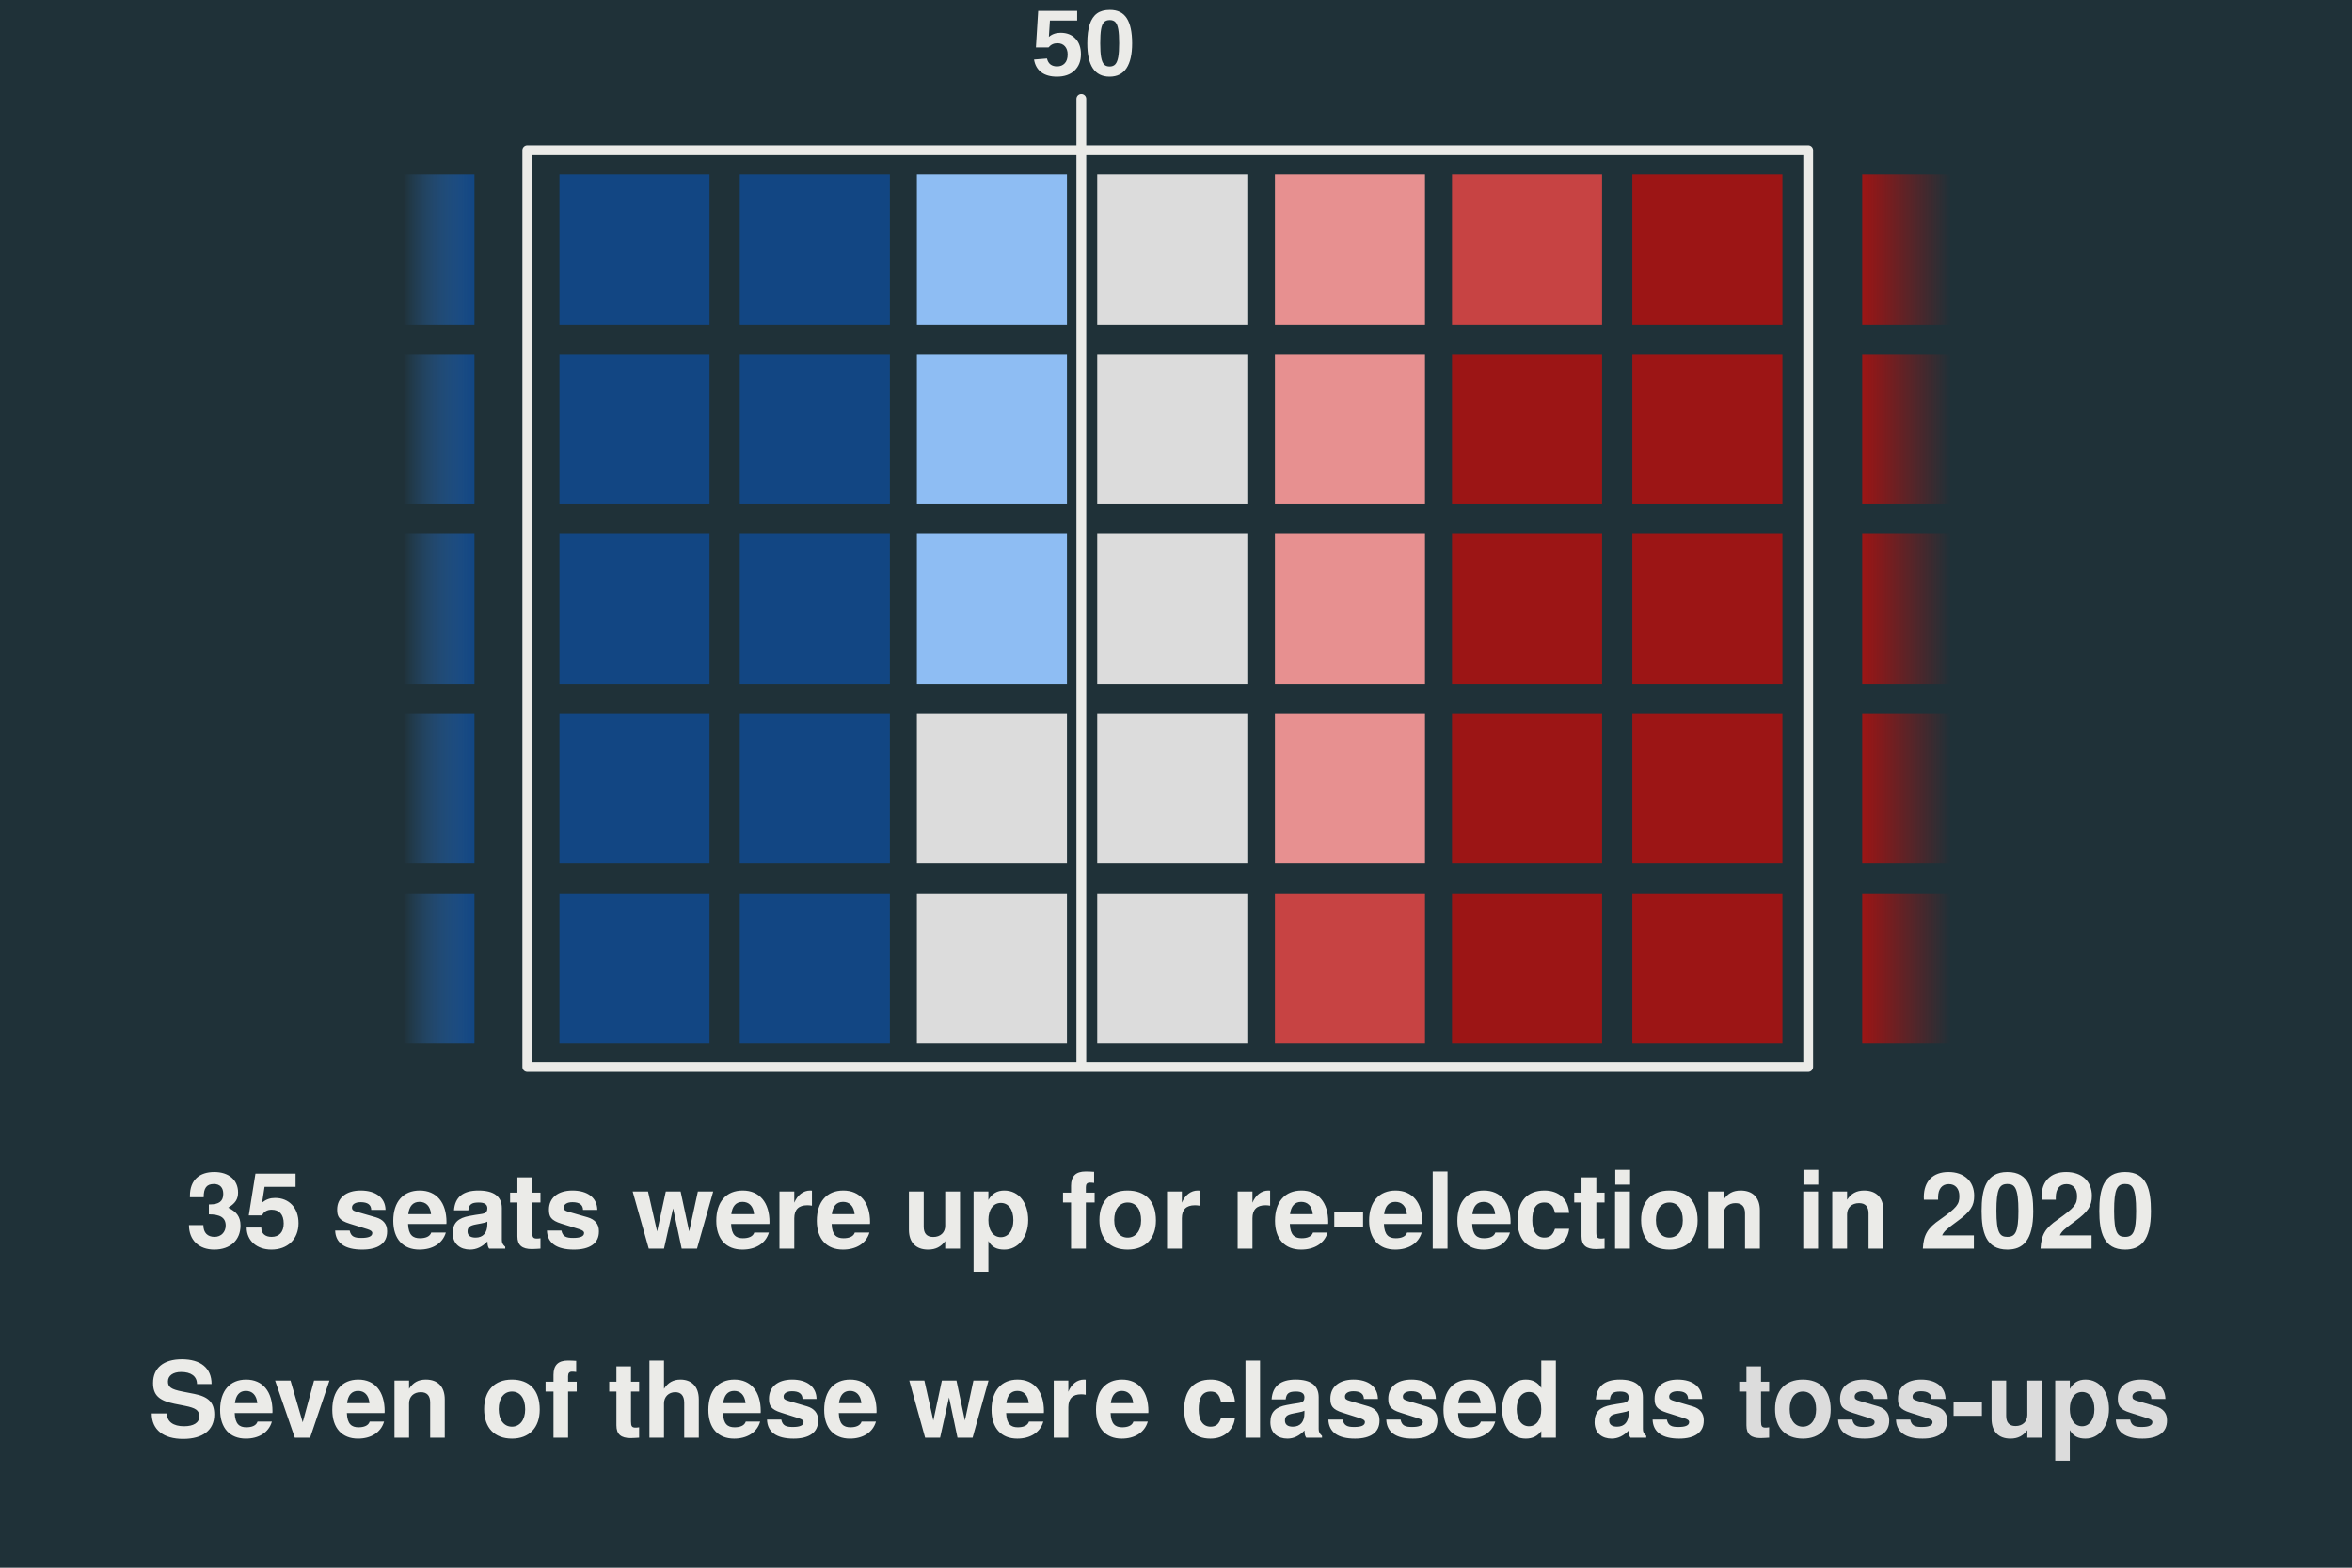
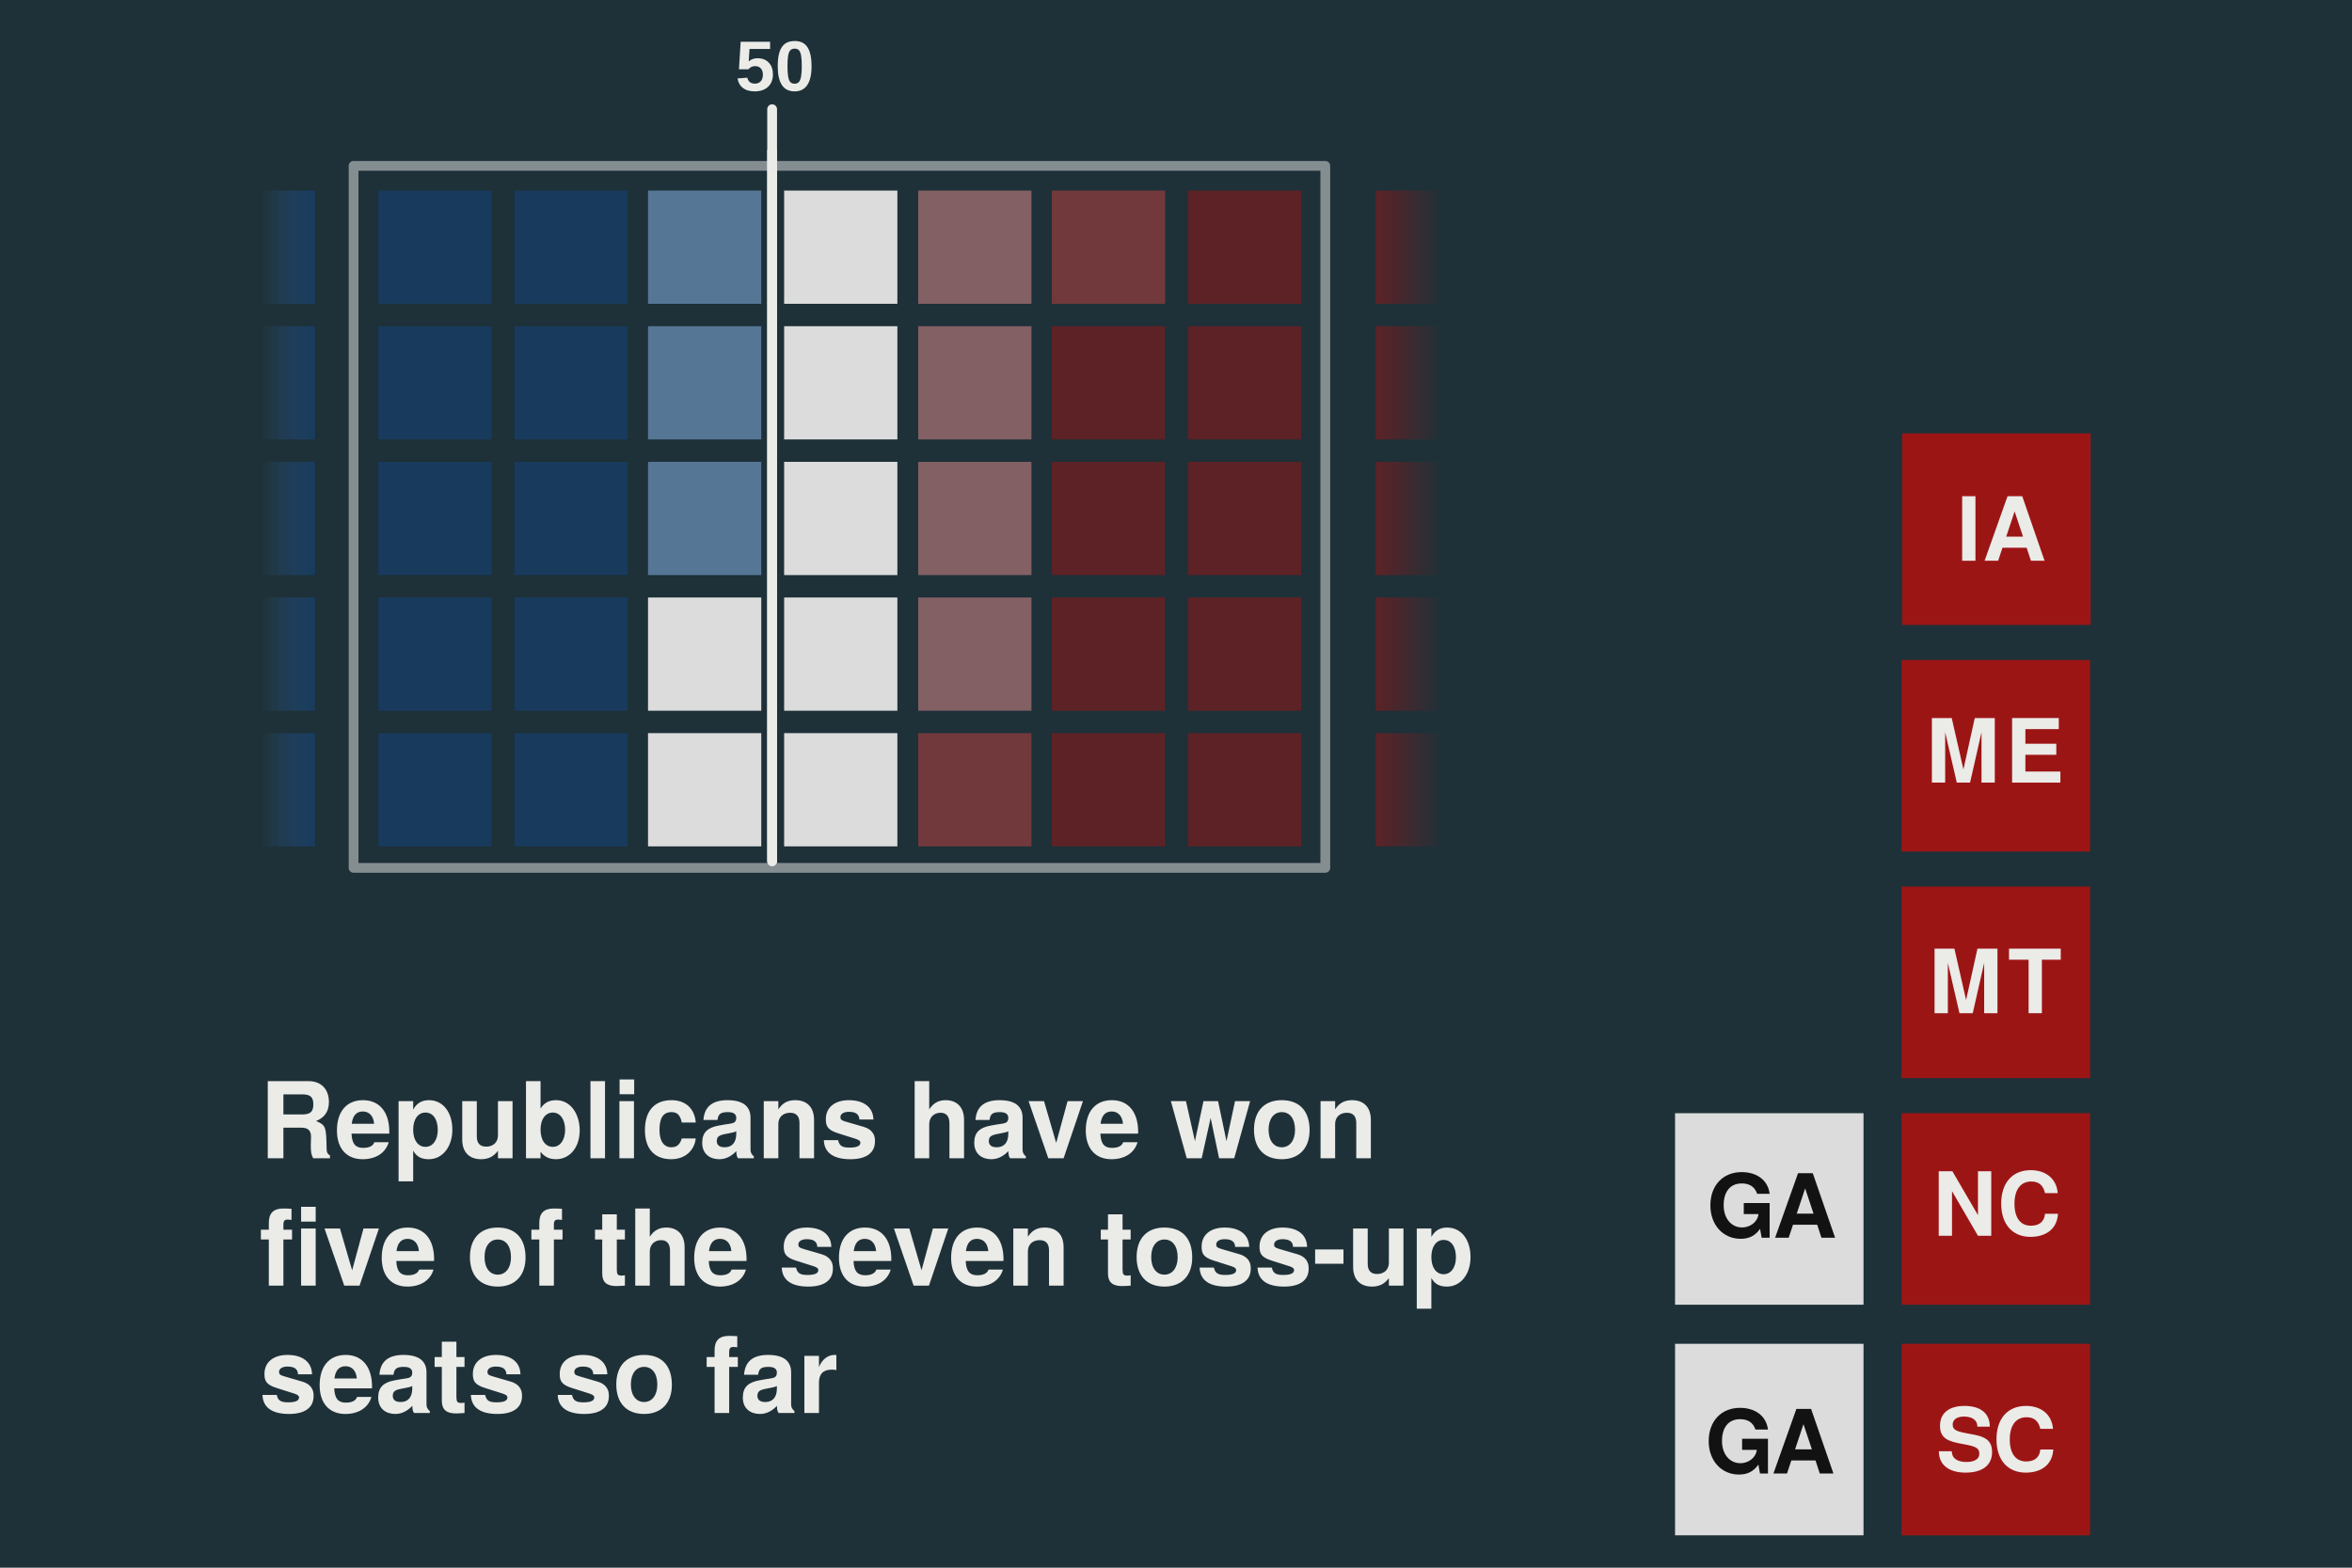
<svg xmlns="http://www.w3.org/2000/svg" width="100%" height="100%" viewBox="0 0 5000 3334" version="1.1" xml:space="preserve" style="fill-rule:evenodd;clip-rule:evenodd;stroke-linecap:round;stroke-linejoin:round;stroke-miterlimit:1.5;">
-   <rect id="Artboard1" x="0" y="0" width="5000" height="3333.33" style="fill:none;" />
+   <rect id="Artboard2" x="0" y="-0" width="5000" height="3333.33" style="fill:none;" />
  <clipPath id="_clip1">
-     <rect x="0" y="0" width="5000" height="3333.33" />
+     <rect x="0" y="-0" width="5000" height="3333.33" />
  </clipPath>
  <g clip-path="url(#_clip1)">
-     <rect x="-192.113" y="-156.6" width="5216.41" height="3649.51" style="fill:#1f3138;" />
+     <rect x="-97.487" y="-153.667" width="5216.41" height="3649.51" style="fill:#1f3138;" />
    <g>
-       <rect x="1189.28" y="370.642" width="319.039" height="319.093" style="fill:#124683;" />
-       <rect x="1189.28" y="752.841" width="319.039" height="319.093" style="fill:#124683;" />
-       <rect x="1189.28" y="1135.04" width="319.039" height="319.093" style="fill:#124683;" />
-       <rect x="1189.28" y="1517.24" width="319.039" height="319.093" style="fill:#124683;" />
-       <rect x="1189.28" y="1899.44" width="319.039" height="319.093" style="fill:#124683;" />
-       <rect x="857.243" y="370.642" width="151.376" height="319.093" style="fill:url(#_Linear2);" />
-       <rect x="857.243" y="752.841" width="151.376" height="319.093" style="fill:url(#_Linear3);" />
-       <rect x="857.243" y="1135.04" width="151.376" height="319.093" style="fill:url(#_Linear4);" />
-       <rect x="857.243" y="1517.24" width="151.376" height="319.093" style="fill:url(#_Linear5);" />
-       <rect x="857.243" y="1899.44" width="151.376" height="319.093" style="fill:url(#_Linear6);" />
-       <rect x="1572.69" y="370.642" width="319.039" height="319.093" style="fill:#124683;" />
-       <rect x="1572.69" y="752.841" width="319.039" height="319.093" style="fill:#124683;" />
-       <rect x="1572.69" y="1135.04" width="319.039" height="319.093" style="fill:#124683;" />
-       <rect x="1572.69" y="1517.24" width="319.039" height="319.093" style="fill:#124683;" />
-       <rect x="1572.69" y="1899.44" width="319.039" height="319.093" style="fill:#124683;" />
-       <rect x="1949.14" y="370.642" width="319.039" height="319.093" style="fill:#8ebdf3;" />
-       <rect x="1949.14" y="752.841" width="319.039" height="319.093" style="fill:#8ebdf3;" />
-       <rect x="1949.14" y="1135.04" width="319.039" height="319.093" style="fill:#8ebdf3;" />
-       <rect x="1949.14" y="1517.24" width="319.039" height="319.093" style="fill:#dcdcdc;" />
-       <rect x="1949.14" y="1899.44" width="319.039" height="319.093" style="fill:#dcdcdc;" />
-       <rect x="2332.54" y="370.642" width="319.039" height="319.093" style="fill:#dcdcdc;" />
-       <rect x="2332.54" y="752.841" width="319.039" height="319.093" style="fill:#dcdcdc;" />
-       <rect x="2332.54" y="1135.04" width="319.039" height="319.093" style="fill:#dcdcdc;" />
-       <rect x="2332.54" y="1517.24" width="319.039" height="319.093" style="fill:#dcdcdc;" />
-       <rect x="2332.54" y="1899.44" width="319.039" height="319.093" style="fill:#dcdcdc;" />
-       <rect x="2710.27" y="370.642" width="319.039" height="319.093" style="fill:#e79090;" />
-       <rect x="2710.27" y="752.841" width="319.039" height="319.093" style="fill:#e79090;" />
-       <rect x="2710.27" y="1135.04" width="319.039" height="319.093" style="fill:#e79090;" />
-       <rect x="2710.27" y="1517.24" width="319.039" height="319.093" style="fill:#e79090;" />
-       <rect x="2710.27" y="1899.44" width="319.039" height="319.093" style="fill:#c74343;" />
-       <rect x="3086.72" y="370.642" width="319.039" height="319.093" style="fill:#c74343;" />
-       <rect x="3086.72" y="752.841" width="319.039" height="319.093" style="fill:#9c1515;" />
-       <rect x="3086.72" y="1135.04" width="319.039" height="319.093" style="fill:#9c1515;" />
-       <rect x="3086.72" y="1517.24" width="319.039" height="319.093" style="fill:#9c1515;" />
-       <rect x="3086.72" y="1899.44" width="319.039" height="319.093" style="fill:#9c1515;" />
-       <rect x="3470.13" y="370.642" width="319.039" height="319.093" style="fill:#9c1515;" />
-       <rect x="3470.13" y="752.841" width="319.039" height="319.093" style="fill:#9c1515;" />
-       <rect x="3470.13" y="1135.04" width="319.039" height="319.093" style="fill:#9c1515;" />
-       <rect x="3470.13" y="1517.24" width="319.039" height="319.093" style="fill:#9c1515;" />
-       <rect x="3470.13" y="1899.44" width="319.039" height="319.093" style="fill:#9c1515;" />
-       <rect x="3958.77" y="370.642" width="188.553" height="319.093" style="fill:url(#_Linear7);" />
-       <rect x="3958.77" y="752.841" width="188.553" height="319.093" style="fill:url(#_Linear8);" />
-       <rect x="3958.77" y="1135.04" width="188.553" height="319.093" style="fill:url(#_Linear9);" />
-       <rect x="3958.77" y="1517.24" width="188.553" height="319.093" style="fill:url(#_Linear10);" />
-       <rect x="3958.77" y="1899.44" width="188.553" height="319.093" style="fill:url(#_Linear11);" />
-       <path d="M2298.76,210.318l0,2049.97" style="fill:none;stroke:#ebebe8;stroke-width:20.83px;" />
-       <text x="2192.04px" y="161.058px" style="font-family:'Arial-BoldMT', 'Arial', sans-serif;font-weight:700;font-size:200.43px;fill:#ebebe8;">50</text>
-     </g>
-     <text x="395.196px" y="2654.94px" style="font-family:'HelveticaNeue-Bold', 'Helvetica Neue';font-weight:700;font-size:225px;fill:#ebebe8;">3<tspan x="518.299px 641.401px 702.953px 821.849px 948.937px 1076.03px 1153.96px 1272.86px 1334.41px 1514.63px 1641.72px 1723.87px 1850.95px 1912.5px 2043.8px 2179.08px 2240.63px 2314.36px 2449.64px 2535.77px 2597.32px 2679.46px 2806.55px 2896.66px 3023.75px 3080.87px 3207.96px 3335.05px 3412.99px 3470.11px 3605.39px 3736.68px 3798.24px 3855.36px 3986.65px 4048.2px 4171.31px 4294.41px 4417.51px " y="2654.94px 2654.94px 2654.94px 2654.94px 2654.94px 2654.94px 2654.94px 2654.94px 2654.94px 2654.94px 2654.94px 2654.94px 2654.94px 2654.94px 2654.94px 2654.94px 2654.94px 2654.94px 2654.94px 2654.94px 2654.94px 2654.94px 2654.94px 2654.94px 2654.94px 2654.94px 2654.94px 2654.94px 2654.94px 2654.94px 2654.94px 2654.94px 2654.94px 2654.94px 2654.94px 2654.94px 2654.94px 2654.94px 2654.94px ">5 seats were up for re-election in 2020</tspan>
-     </text>
-     <g transform="matrix(4.16667,0,0,4.16667,-535.358,-2803.16)">
-       <g transform="matrix(0.984035,0,0,1,3.25962,0)">
-         <text x="204.176px" y="1406.41px" style="font-family:'HelveticaNeue-Bold', 'Helvetica Neue';font-weight:700;font-size:54px;fill:#ebebe8;">Seven of these wer<tspan x="694.334px 725.33px " y="1406.41px 1406.41px ">e </tspan>classed as</text>
-       </g>
-       <g transform="matrix(0.984035,0,0,1,16.206,0)">
-         <text x="1015.11px" y="1406.41px" style="font-family:'HelveticaNeue-Bold', 'Helvetica Neue';font-weight:700;font-size:54px;fill:#dcdcdc;">toss-ups</text>
+       <rect x="607.978" y="68.839" width="2379.71" height="1799.08" style="fill:#1f3138;fill-opacity:0.5;" />
+       <rect x="804.209" y="405.179" width="240.753" height="240.793" style="fill:#124683;fill-opacity:0.5;" />
+       <rect x="804.209" y="693.593" width="240.753" height="240.793" style="fill:#124683;fill-opacity:0.5;" />
+       <rect x="804.209" y="982.007" width="240.753" height="240.793" style="fill:#124683;fill-opacity:0.5;" />
+       <rect x="804.209" y="1270.42" width="240.753" height="240.793" style="fill:#124683;fill-opacity:0.5;" />
+       <rect x="804.209" y="1558.84" width="240.753" height="240.793" style="fill:#124683;fill-opacity:0.5;" />
+       <rect x="555.595" y="405.179" width="114.231" height="240.793" style="fill:url(#_Linear2);" />
+       <rect x="555.595" y="693.593" width="114.231" height="240.793" style="fill:url(#_Linear3);" />
+       <rect x="555.595" y="982.007" width="114.231" height="240.793" style="fill:url(#_Linear4);" />
+       <rect x="555.595" y="1270.42" width="114.231" height="240.793" style="fill:url(#_Linear5);" />
+       <rect x="555.595" y="1558.84" width="114.231" height="240.793" style="fill:url(#_Linear6);" />
+       <rect x="1093.53" y="405.179" width="240.753" height="240.793" style="fill:#124683;fill-opacity:0.5;" />
+       <rect x="1093.53" y="693.593" width="240.753" height="240.793" style="fill:#124683;fill-opacity:0.5;" />
+       <rect x="1093.53" y="982.007" width="240.753" height="240.793" style="fill:#124683;fill-opacity:0.5;" />
+       <rect x="1093.53" y="1270.42" width="240.753" height="240.793" style="fill:#124683;fill-opacity:0.5;" />
+       <rect x="1093.53" y="1558.84" width="240.753" height="240.793" style="fill:#124683;fill-opacity:0.5;" />
+       <rect x="1377.61" y="405.179" width="240.753" height="240.793" style="fill:#8ebdf3;fill-opacity:0.5;" />
+       <rect x="1377.61" y="693.593" width="240.753" height="240.793" style="fill:#8ebdf3;fill-opacity:0.5;" />
+       <rect x="1377.61" y="982.007" width="240.753" height="240.793" style="fill:#8ebdf3;fill-opacity:0.5;" />
+       <rect x="1377.61" y="1270.42" width="240.753" height="240.793" style="fill:#dcdcdc;" />
+       <rect x="1377.61" y="1558.84" width="240.753" height="240.793" style="fill:#dcdcdc;" />
+       <rect x="1666.93" y="405.179" width="240.753" height="240.793" style="fill:#dcdcdc;" />
+       <rect x="1666.93" y="693.593" width="240.753" height="240.793" style="fill:#dcdcdc;" />
+       <rect x="1666.93" y="982.007" width="240.753" height="240.793" style="fill:#dcdcdc;" />
+       <rect x="1666.93" y="1270.42" width="240.753" height="240.793" style="fill:#dcdcdc;" />
+       <rect x="1666.93" y="1558.84" width="240.753" height="240.793" style="fill:#dcdcdc;" />
+       <rect x="1951.98" y="405.179" width="240.753" height="240.793" style="fill:#e79090;fill-opacity:0.5;" />
+       <rect x="1951.98" y="693.593" width="240.753" height="240.793" style="fill:#e79090;fill-opacity:0.5;" />
+       <rect x="1951.98" y="982.007" width="240.753" height="240.793" style="fill:#e79090;fill-opacity:0.5;" />
+       <rect x="1951.98" y="1270.42" width="240.753" height="240.793" style="fill:#e79090;fill-opacity:0.5;" />
+       <rect x="1951.98" y="1558.84" width="240.753" height="240.793" style="fill:#c74343;fill-opacity:0.5;" />
+       <rect x="2236.05" y="405.179" width="240.753" height="240.793" style="fill:#c74343;fill-opacity:0.5;" />
+       <rect x="2236.05" y="693.593" width="240.753" height="240.793" style="fill:#9c1515;fill-opacity:0.5;" />
+       <rect x="2236.05" y="982.007" width="240.753" height="240.793" style="fill:#9c1515;fill-opacity:0.5;" />
+       <rect x="2236.05" y="1270.42" width="240.753" height="240.793" style="fill:#9c1515;fill-opacity:0.5;" />
+       <rect x="2236.05" y="1558.84" width="240.753" height="240.793" style="fill:#9c1515;fill-opacity:0.5;" />
+       <rect x="2525.38" y="405.179" width="240.753" height="240.793" style="fill:#9c1515;fill-opacity:0.5;" />
+       <rect x="2525.38" y="693.593" width="240.753" height="240.793" style="fill:#9c1515;fill-opacity:0.5;" />
+       <rect x="2525.38" y="982.007" width="240.753" height="240.793" style="fill:#9c1515;fill-opacity:0.5;" />
+       <rect x="2525.38" y="1270.42" width="240.753" height="240.793" style="fill:#9c1515;fill-opacity:0.5;" />
+       <rect x="2525.38" y="1558.84" width="240.753" height="240.793" style="fill:#9c1515;fill-opacity:0.5;" />
+       <rect x="2924.43" y="405.179" width="142.285" height="240.793" style="fill:url(#_Linear7);" />
+       <rect x="2924.43" y="693.593" width="142.285" height="240.793" style="fill:url(#_Linear8);" />
+       <rect x="2924.43" y="982.007" width="142.285" height="240.793" style="fill:url(#_Linear9);" />
+       <rect x="2924.43" y="1270.42" width="142.285" height="240.793" style="fill:url(#_Linear10);" />
+       <rect x="2924.43" y="1558.84" width="142.285" height="240.793" style="fill:url(#_Linear11);" />
+       <path d="M1641.44,321.66l0,1509.48" style="fill:none;stroke:#ebebe8;stroke-width:20.83px;" />
+       <path d="M1641.44,232.187l0,1598.95" style="fill:none;stroke:#ebebe8;stroke-width:20.83px;" />
+       <text x="1563.24px" y="192.811px" style="font-family:'Arial-BoldMT', 'Arial', sans-serif;font-weight:700;font-size:151.248px;fill:#ebebe8;">50</text>
+       <rect x="4043.76" y="921.551" width="400.647" height="407.215" style="fill:#9c1515;" />
+       <rect x="4042.39" y="2857.28" width="400.647" height="407.215" style="fill:#9c1515;" />
+       <rect x="3560.92" y="2366.99" width="400.647" height="407.215" style="fill:#dcdcdc;" />
+       <rect x="4042.39" y="1403.37" width="400.647" height="407.215" style="fill:#9c1515;" />
+       <rect x="4042.39" y="1885.18" width="400.647" height="407.215" style="fill:#9c1515;" />
+       <rect x="4042.39" y="2366.99" width="400.647" height="407.215" style="fill:#9c1515;" />
+       <rect x="3560.92" y="2857.28" width="400.647" height="407.215" style="fill:#dcdcdc;" />
+       <text x="4108.64px" y="2627.64px" style="font-family:'HelveticaNeue-Bold', 'Helvetica Neue';font-weight:700;font-size:188.309px;fill:#ebebe8;">N<tspan x="4245.95px " y="2627.64px ">C</tspan>
+       </text>
+       <text x="3624.53px" y="3133.02px" style="font-family:'HelveticaNeue-Bold', 'Helvetica Neue';font-weight:700;font-size:188.309px;fill:#121212;">G<tspan x="3765.17px " y="3133.02px ">A</tspan>
+       </text>
+       <text x="3628.09px" y="2631.77px" style="font-family:'HelveticaNeue-Bold', 'Helvetica Neue';font-weight:700;font-size:188.309px;fill:#121212;">G<tspan x="3768.74px " y="2631.77px ">A</tspan>
+       </text>
+       <text x="4159.39px" y="1192.33px" style="font-family:'HelveticaNeue-Bold', 'Helvetica Neue';font-weight:700;font-size:188.309px;fill:#ebebe8;">I<tspan x="4214.05px " y="1192.33px ">A</tspan>
+       </text>
+       <text x="4115.68px" y="3128.92px" style="font-family:'HelveticaNeue-Bold', 'Helvetica Neue';font-weight:700;font-size:188.309px;fill:#ebebe8;">S<tspan x="4235.94px " y="3128.92px ">C</tspan>
+       </text>
+       <text x="4100.17px" y="2154.35px" style="font-family:'HelveticaNeue-Bold', 'Helvetica Neue';font-weight:700;font-size:188.309px;fill:#ebebe8;">M<tspan x="4268.24px " y="2154.35px ">T</tspan>
+       </text>
+       <text x="4094.48px" y="1664.03px" style="font-family:'HelveticaNeue-Bold', 'Helvetica Neue';font-weight:700;font-size:188.309px;fill:#ebebe8;">M<tspan x="4262.55px " y="1664.03px ">E</tspan>
+       </text>
+       <g transform="matrix(4.16667,0,0,4.16667,-299.179,-3397.26)">
+         <g transform="matrix(0.984035,0,0,1,3.25962,0)">
+           <text x="204.176px" y="1406.41px" style="font-family:'HelveticaNeue-Bold', 'Helvetica Neue';font-weight:700;font-size:54px;fill:#ebebe8;">Republicans have won</text>
+         </g>
+         <g transform="matrix(0.984035,0,0,1,3.25962,0)">
+           <text x="204.176px" y="1471.41px" style="font-family:'HelveticaNeue-Bold', 'Helvetica Neue';font-weight:700;font-size:54px;fill:#ebebe8;">ﬁve of the seven toss-up</text>
+         </g>
+         <g transform="matrix(0.984035,0,0,1,3.25962,0)">
+           <text x="204.176px" y="1536.41px" style="font-family:'HelveticaNeue-Bold', 'Helvetica Neue';font-weight:700;font-size:54px;fill:#ebebe8;">seats so far</text>
+         </g>
      </g>
    </g>
-     <rect x="1120.95" y="319.302" width="2722.97" height="1949.35" style="fill:none;stroke:#ebebe8;stroke-width:20.83px;" />
+     <rect x="751.661" y="352.621" width="2065.71" height="1492.67" style="fill:none;stroke:#ebebe8;stroke-opacity:0.5;stroke-width:20.83px;" />
  </g>
  <defs>
-     <linearGradient id="_Linear2" x1="0" y1="0" x2="1" y2="0" gradientUnits="userSpaceOnUse" gradientTransform="matrix(151.376,0,0,319.093,857.243,530.188)">
+     <linearGradient id="_Linear2" x1="0" y1="0" x2="1" y2="0" gradientUnits="userSpaceOnUse" gradientTransform="matrix(114.231,0,0,240.793,555.595,525.575)">
      <stop offset="0" style="stop-color:#337fd8;stop-opacity:0" />
-       <stop offset="1" style="stop-color:#124683;stop-opacity:1" />
+       <stop offset="1" style="stop-color:#124683;stop-opacity:0.5" />
    </linearGradient>
-     <linearGradient id="_Linear3" x1="0" y1="0" x2="1" y2="0" gradientUnits="userSpaceOnUse" gradientTransform="matrix(151.376,0,0,319.093,857.243,912.387)">
+     <linearGradient id="_Linear3" x1="0" y1="0" x2="1" y2="0" gradientUnits="userSpaceOnUse" gradientTransform="matrix(114.231,0,0,240.793,555.595,813.99)">
      <stop offset="0" style="stop-color:#337fd8;stop-opacity:0" />
-       <stop offset="1" style="stop-color:#124683;stop-opacity:1" />
+       <stop offset="1" style="stop-color:#124683;stop-opacity:0.5" />
    </linearGradient>
-     <linearGradient id="_Linear4" x1="0" y1="0" x2="1" y2="0" gradientUnits="userSpaceOnUse" gradientTransform="matrix(151.376,0,0,319.093,857.243,1294.59)">
+     <linearGradient id="_Linear4" x1="0" y1="0" x2="1" y2="0" gradientUnits="userSpaceOnUse" gradientTransform="matrix(114.231,0,0,240.793,555.595,1102.4)">
      <stop offset="0" style="stop-color:#337fd8;stop-opacity:0" />
-       <stop offset="1" style="stop-color:#124683;stop-opacity:1" />
+       <stop offset="1" style="stop-color:#124683;stop-opacity:0.5" />
    </linearGradient>
-     <linearGradient id="_Linear5" x1="0" y1="0" x2="1" y2="0" gradientUnits="userSpaceOnUse" gradientTransform="matrix(151.376,0,0,319.093,857.243,1676.79)">
+     <linearGradient id="_Linear5" x1="0" y1="0" x2="1" y2="0" gradientUnits="userSpaceOnUse" gradientTransform="matrix(114.231,0,0,240.793,555.595,1390.82)">
      <stop offset="0" style="stop-color:#337fd8;stop-opacity:0" />
-       <stop offset="1" style="stop-color:#124683;stop-opacity:1" />
+       <stop offset="1" style="stop-color:#124683;stop-opacity:0.5" />
    </linearGradient>
-     <linearGradient id="_Linear6" x1="0" y1="0" x2="1" y2="0" gradientUnits="userSpaceOnUse" gradientTransform="matrix(151.376,0,0,319.093,857.243,2058.98)">
+     <linearGradient id="_Linear6" x1="0" y1="0" x2="1" y2="0" gradientUnits="userSpaceOnUse" gradientTransform="matrix(114.231,0,0,240.793,555.595,1679.23)">
      <stop offset="0" style="stop-color:#337fd8;stop-opacity:0" />
-       <stop offset="1" style="stop-color:#124683;stop-opacity:1" />
+       <stop offset="1" style="stop-color:#124683;stop-opacity:0.5" />
    </linearGradient>
-     <linearGradient id="_Linear7" x1="0" y1="0" x2="1" y2="0" gradientUnits="userSpaceOnUse" gradientTransform="matrix(188.553,0,0,319.093,3958.77,530.188)">
-       <stop offset="0" style="stop-color:#9c1515;stop-opacity:1" />
+     <linearGradient id="_Linear7" x1="0" y1="0" x2="1" y2="0" gradientUnits="userSpaceOnUse" gradientTransform="matrix(142.285,0,0,240.793,2924.43,525.575)">
+       <stop offset="0" style="stop-color:#9c1515;stop-opacity:0.5" />
      <stop offset="1" style="stop-color:#9c1515;stop-opacity:0" />
    </linearGradient>
-     <linearGradient id="_Linear8" x1="0" y1="0" x2="1" y2="0" gradientUnits="userSpaceOnUse" gradientTransform="matrix(188.553,0,0,319.093,3958.77,912.387)">
-       <stop offset="0" style="stop-color:#9c1515;stop-opacity:1" />
+     <linearGradient id="_Linear8" x1="0" y1="0" x2="1" y2="0" gradientUnits="userSpaceOnUse" gradientTransform="matrix(142.285,0,0,240.793,2924.43,813.99)">
+       <stop offset="0" style="stop-color:#9c1515;stop-opacity:0.5" />
      <stop offset="1" style="stop-color:#9c1515;stop-opacity:0" />
    </linearGradient>
-     <linearGradient id="_Linear9" x1="0" y1="0" x2="1" y2="0" gradientUnits="userSpaceOnUse" gradientTransform="matrix(188.553,0,0,319.093,3958.77,1294.59)">
-       <stop offset="0" style="stop-color:#9c1515;stop-opacity:1" />
+     <linearGradient id="_Linear9" x1="0" y1="0" x2="1" y2="0" gradientUnits="userSpaceOnUse" gradientTransform="matrix(142.285,0,0,240.793,2924.43,1102.4)">
+       <stop offset="0" style="stop-color:#9c1515;stop-opacity:0.5" />
      <stop offset="1" style="stop-color:#9c1515;stop-opacity:0" />
    </linearGradient>
-     <linearGradient id="_Linear10" x1="0" y1="0" x2="1" y2="0" gradientUnits="userSpaceOnUse" gradientTransform="matrix(188.553,0,0,319.093,3958.77,1676.79)">
-       <stop offset="0" style="stop-color:#9c1515;stop-opacity:1" />
+     <linearGradient id="_Linear10" x1="0" y1="0" x2="1" y2="0" gradientUnits="userSpaceOnUse" gradientTransform="matrix(142.285,0,0,240.793,2924.43,1390.82)">
+       <stop offset="0" style="stop-color:#9c1515;stop-opacity:0.5" />
      <stop offset="1" style="stop-color:#9c1515;stop-opacity:0" />
    </linearGradient>
-     <linearGradient id="_Linear11" x1="0" y1="0" x2="1" y2="0" gradientUnits="userSpaceOnUse" gradientTransform="matrix(188.553,0,0,319.093,3958.77,2058.98)">
-       <stop offset="0" style="stop-color:#9c1515;stop-opacity:1" />
+     <linearGradient id="_Linear11" x1="0" y1="0" x2="1" y2="0" gradientUnits="userSpaceOnUse" gradientTransform="matrix(142.285,0,0,240.793,2924.43,1679.23)">
+       <stop offset="0" style="stop-color:#9c1515;stop-opacity:0.5" />
      <stop offset="1" style="stop-color:#9c1515;stop-opacity:0" />
    </linearGradient>
  </defs>
</svg>
